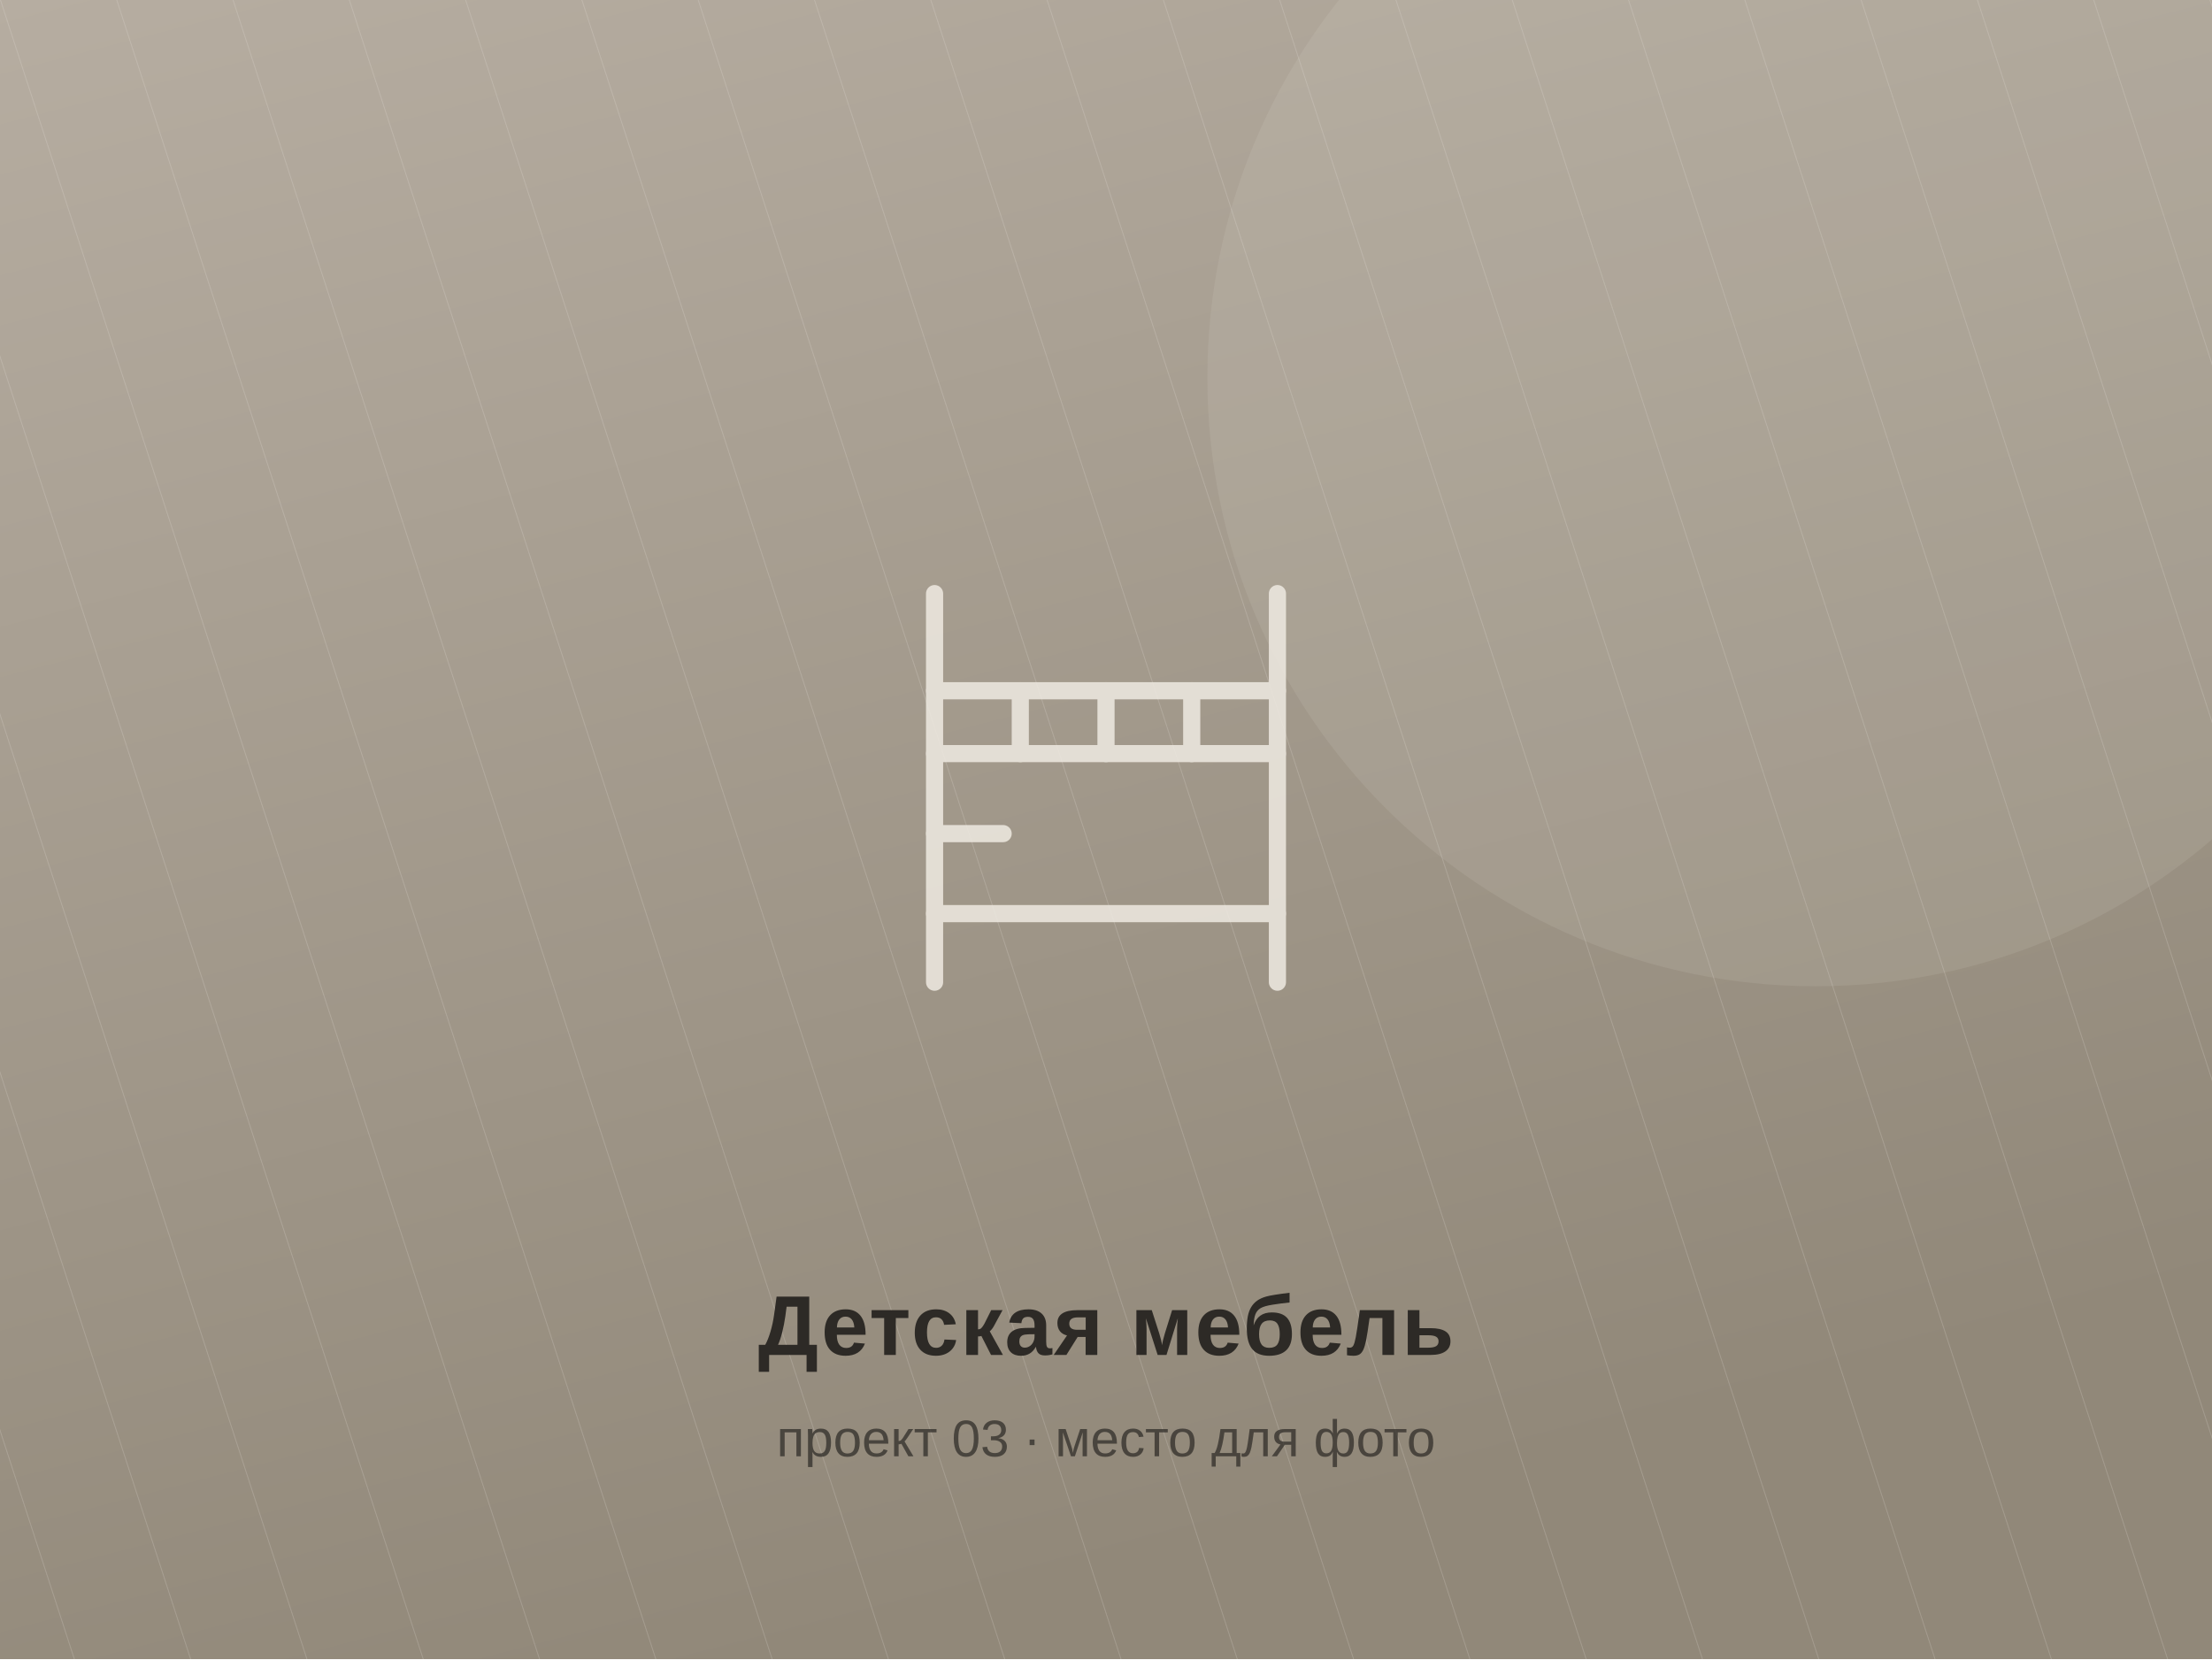
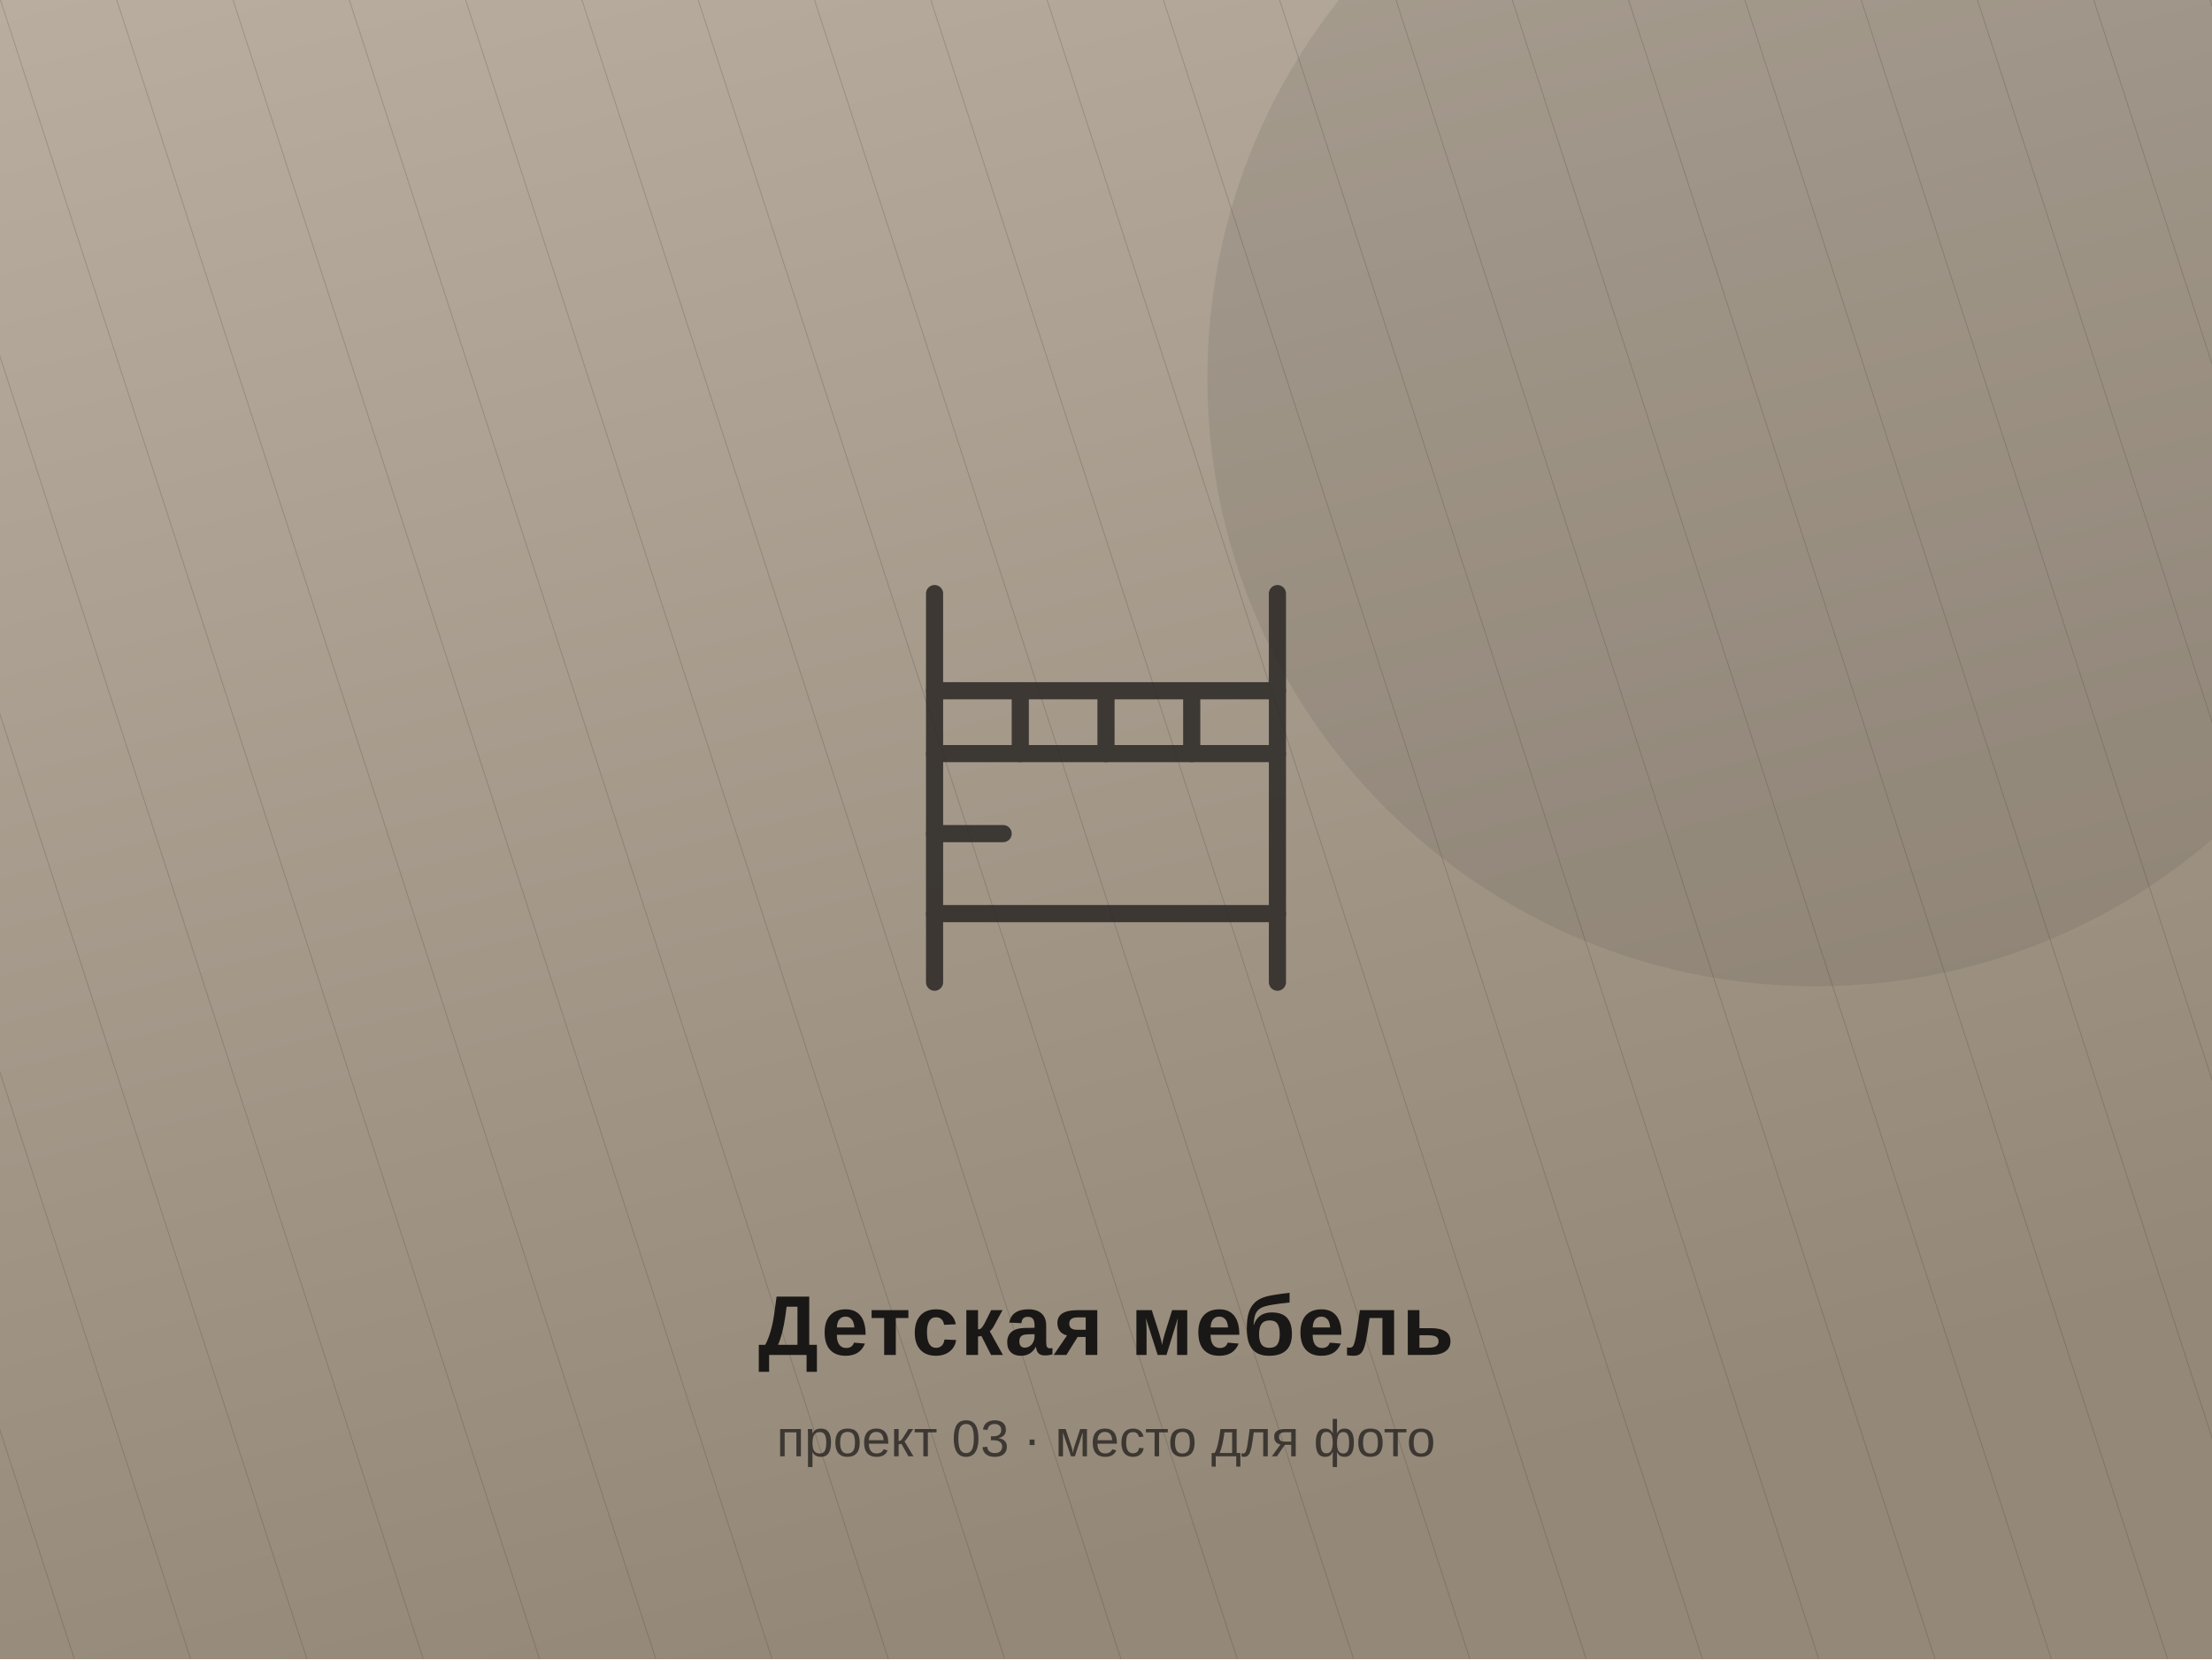
<svg xmlns="http://www.w3.org/2000/svg" viewBox="0 0 1200 900" width="1200" height="900" role="img" aria-label="Детская мебель — место для фотографии проекта">
  <defs>
    <linearGradient id="bg" x1="0" y1="0" x2="0.35" y2="1">
-       <stop offset="0" stop-color="#b6ada1" />
-       <stop offset="1" stop-color="#918879" />
+       <stop offset="0" stop-color="#b8ad9f" />
+       <stop offset="1" stop-color="#948878" />
    </linearGradient>
    <pattern id="grid" width="60" height="60" patternUnits="userSpaceOnUse" patternTransform="rotate(-18)">
-       <path d="M0 0v60" stroke="#efeae2" stroke-width="1" opacity="0.18" />
+       <path d="M0 0v60" stroke="#2a2725" stroke-width="1" opacity="0.18" />
    </pattern>
  </defs>
  <rect width="1200" height="900" fill="url(#bg)" />
  <rect width="1200" height="900" fill="url(#grid)" />
-   <circle cx="985" cy="205" r="330" fill="#efeae2" opacity="0.10" />
-   <g transform="translate(600 415) scale(6.2) translate(-24 -24)" fill="none" stroke="#efeae2" stroke-width="1.5" stroke-linecap="round" stroke-linejoin="round" opacity="0.85">
+   <circle cx="985" cy="205" r="330" fill="#2a2725" opacity="0.10" />
+   <g transform="translate(600 415) scale(6.2) translate(-24 -24)" fill="none" stroke="#2a2725" stroke-width="1.5" stroke-linecap="round" stroke-linejoin="round" opacity="0.85">
    <path d="M9 43V9M39 43V9" />
    <path d="M9 23h30M9 37h30" />
    <path d="M9 17.5h30" />
    <path d="M16.5 23v-5.5M24 23v-5.5M31.5 23v-5.5" />
    <path d="M9 30h6" />
  </g>
-   <g font-family="Manrope, 'Trebuchet MS', Arial, sans-serif" fill="#2d2a26">
+   <g font-family="Manrope, 'Trebuchet MS', Arial, sans-serif" fill="#1a1816">
    <text x="600" y="735" font-size="46" font-weight="700" text-anchor="middle" letter-spacing="1">Детская мебель</text>
    <text x="600" y="790" font-size="28" font-weight="500" text-anchor="middle" opacity="0.72">проект 03 · место для фото</text>
  </g>
</svg>
